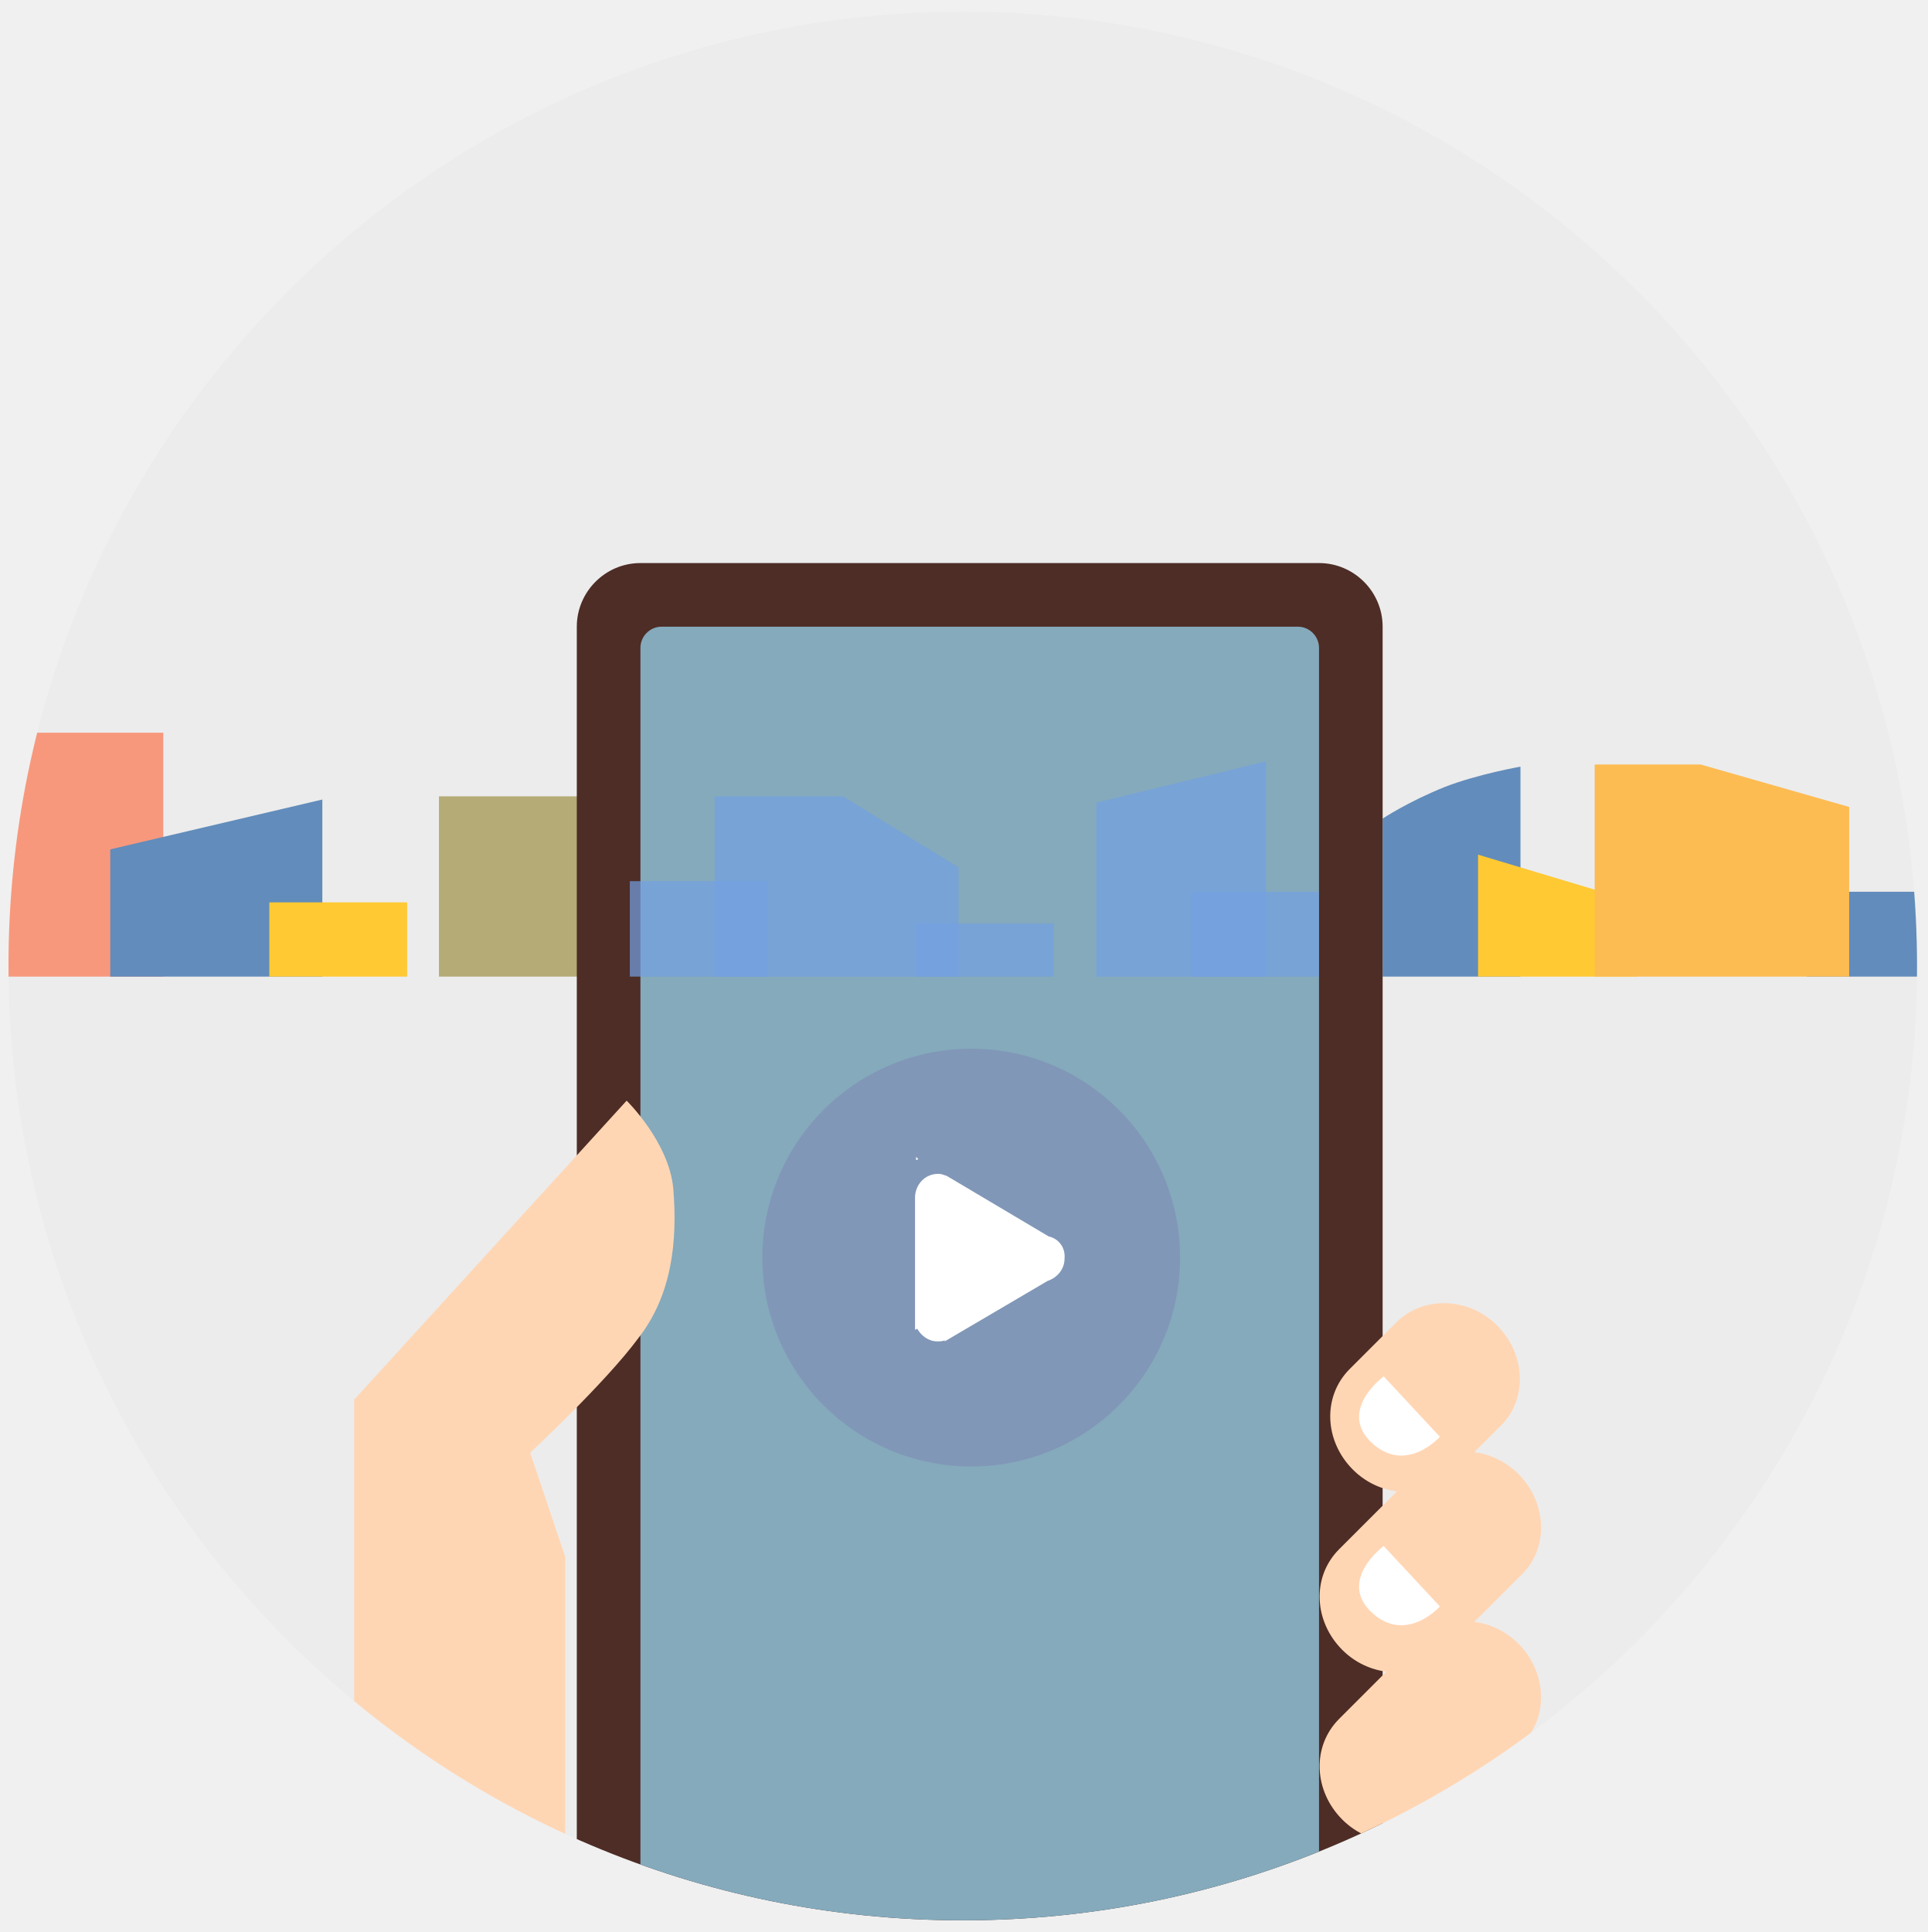
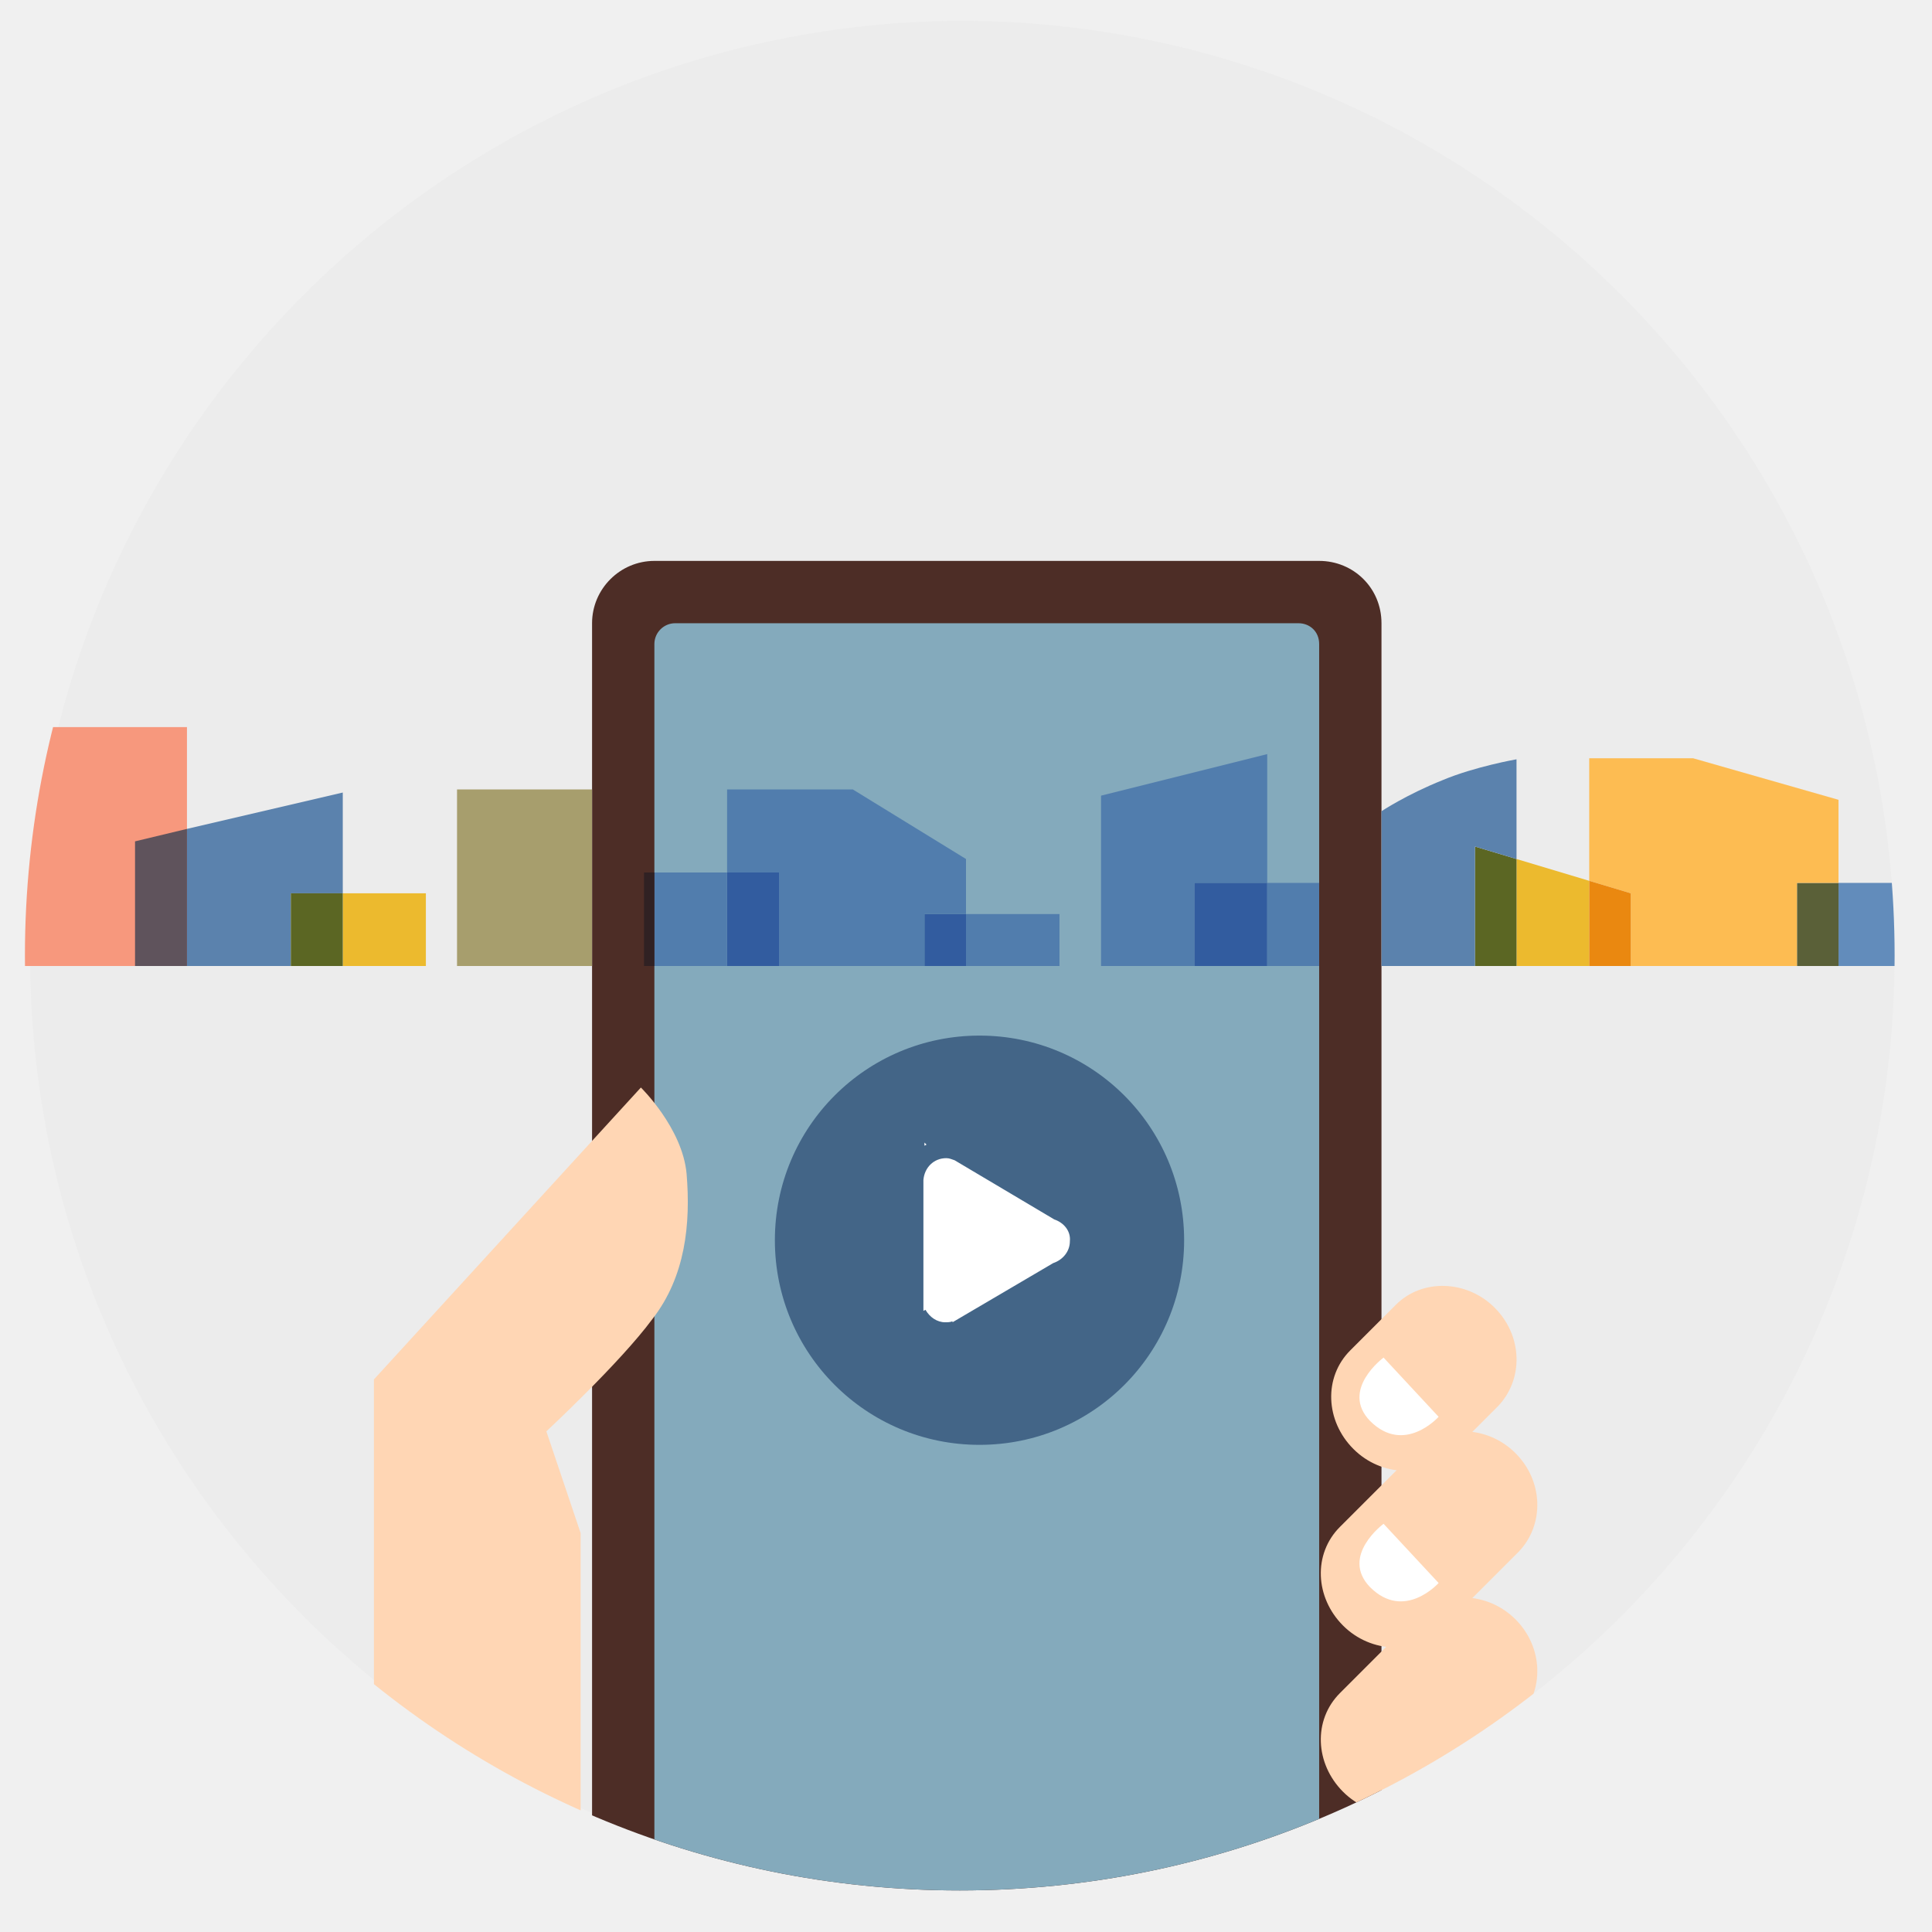
- <svg xmlns="http://www.w3.org/2000/svg" xmlns:xlink="http://www.w3.org/1999/xlink" version="1.1" id="图层_1" x="0px" y="0px" viewBox="0 0 181.8 182.2" enable-background="new 0 0 181.8 182.2" xml:space="preserve">
+ <svg xmlns="http://www.w3.org/2000/svg" xmlns:xlink="http://www.w3.org/1999/xlink" version="1.1" id="图层_1" x="0px" y="0px" viewBox="0 0 186 186" style="enable-background:new 0 0 186 186;" xml:space="preserve">
  <g>
    <defs>
-       <circle id="SVGID_1_" cx="90.8" cy="91.1" r="90" />
+       <circle id="SVGID_1_" cx="92.4" cy="92" r="90" />
    </defs>
    <clipPath id="SVGID_2_">
-       <use xlink:href="#SVGID_1_" overflow="visible" />
+       <use xlink:href="#SVGID_1_" style="overflow:visible;" />
    </clipPath>
-     <g clip-path="url(#SVGID_2_)">
-       <g id="形状_583_1_">
-         <g>
-           <circle fill-rule="evenodd" clip-rule="evenodd" fill="#ECECEC" cx="90.8" cy="91.1" r="90" />
-         </g>
-       </g>
-       <g id="形状_619">
-         <g>
-           <rect x="-4.6" y="69.1" fill-rule="evenodd" clip-rule="evenodd" fill="#F7987D" width="20" height="23" />
-         </g>
-       </g>
-       <g id="形状_619_副本">
-         <g>
-           <polygon fill-rule="evenodd" clip-rule="evenodd" fill="#628CBB" points="10.4,80.1 10.4,92.1 30.4,92.1 30.4,75.4     " />
-         </g>
-       </g>
-       <g id="形状_619_副本_2">
-         <g>
-           <rect x="41.4" y="75.1" fill-rule="evenodd" clip-rule="evenodd" fill="#B4AB76" width="15" height="17" />
-         </g>
-       </g>
-       <g id="形状_619_副本_8">
-         <g>
-           <path fill-rule="evenodd" clip-rule="evenodd" fill="#628CBB" d="M136.3,74.2c-3.5,1.4-5.9,3-5.9,3v14.9h13V72.3      C143.4,72.3,139.4,73,136.3,74.2z" />
-         </g>
-       </g>
-       <g id="形状_619_副本_7">
-         <g>
-           <rect x="170.4" y="84.1" fill-rule="evenodd" clip-rule="evenodd" fill="#628CBB" width="13" height="8" />
-         </g>
-       </g>
-       <g id="形状_619_副本_4">
-         <g>
-           <polygon fill-rule="evenodd" clip-rule="evenodd" fill="#FFC933" points="139.4,80.6 139.4,92.1 154.4,92.1 154.4,85.1     " />
-         </g>
-       </g>
-       <g id="形状_619_副本_6">
-         <g>
-           <rect x="25.4" y="85.1" fill-rule="evenodd" clip-rule="evenodd" fill="#FFC933" width="13" height="7" />
-         </g>
-       </g>
-       <g id="形状_611">
-         <g>
-           <path fill-rule="evenodd" clip-rule="evenodd" fill="#4D2D26" d="M124.4,53.1h-64c-3.3,0-6,2.7-6,6v134c0,3.3,2.7,6,6,6h64      c3.3,0,6-2.7,6-6v-134C130.4,55.8,127.7,53.1,124.4,53.1z" />
-         </g>
-       </g>
-       <g id="形状_615">
-         <g>
-           <path fill-rule="evenodd" clip-rule="evenodd" fill="#84AABC" d="M122.4,59.1h-60c-1.1,0-2,0.9-2,2v135c0,1.1,0.9,2,2,2h60      c1.1,0,2-0.9,2-2v-135C124.4,60,123.5,59.1,122.4,59.1z" />
-         </g>
-       </g>
-       <g id="形状_617">
-         <g>
-           <circle fill-rule="evenodd" clip-rule="evenodd" fill="#8197B7" cx="91.6" cy="118.6" r="19.7" />
-         </g>
-       </g>
-       <g id="形状_612">
-         <g>
-           <path fill-rule="evenodd" clip-rule="evenodd" fill="#FFFFFF" d="M86.4,109.1v0.3c0.1,0,0.2-0.1,0.2-0.1L86.4,109.1z       M98.9,116.6l-9.6-5.7c0,0,0,0,0,0c-0.3-0.1-0.5-0.2-0.8-0.2c-1.2,0-2.1,0.9-2.2,2.1c0,0,0,0,0,0v12.6c0.1,0,0.2-0.1,0.2-0.1      c0.4,0.7,1.1,1.2,1.9,1.2c0.2,0,0.5,0,0.7-0.1c0,0,0,0,0,0.1l9.7-5.7c0.9-0.3,1.6-1.1,1.6-2.1      C100.5,117.6,99.8,116.8,98.9,116.6z" />
-         </g>
-       </g>
-       <g id="形状_619_副本_9" opacity="0.702">
-         <g>
-           <polygon fill-rule="evenodd" clip-rule="evenodd" fill="#739FE2" points="79.5,75.1 67.4,75.1 67.4,92.1 90.4,92.1 90.4,81.8           " />
-         </g>
-       </g>
-       <g id="形状_613">
-         <g>
-           <path fill-rule="evenodd" clip-rule="evenodd" fill="#FFD6B4" d="M63.5,112.1c-0.4-4.4-4.4-8.3-4.4-8.3L33.4,132v41.2l19.9,10.8      v-37.2l-3.3-9.8c0,0,7.1-6.6,10.2-10.8C63.4,122.1,63.9,117,63.5,112.1z" />
-         </g>
-       </g>
-       <g id="形状_619_副本_11" opacity="0.702">
-         <g>
-           <rect x="112.4" y="84.1" fill-rule="evenodd" clip-rule="evenodd" fill="#739FE2" width="12" height="8" />
-         </g>
-       </g>
-       <g id="形状_619_副本_13" opacity="0.702">
-         <g>
-           <polygon fill-rule="evenodd" clip-rule="evenodd" fill="#739FE2" points="103.4,75.7 103.4,92.1 119.4,92.1 119.4,71.8     " />
-         </g>
-       </g>
-       <g id="形状_619_副本_10" opacity="0.702">
-         <g>
-           <rect x="59.4" y="83.1" fill-rule="evenodd" clip-rule="evenodd" fill="#739FE2" width="13" height="9" />
-         </g>
-       </g>
-       <g id="形状_619_副本_12" opacity="0.702">
-         <g>
-           <rect x="86.4" y="87.1" fill-rule="evenodd" clip-rule="evenodd" fill="#739FE2" width="13" height="5" />
-         </g>
-       </g>
-       <g id="形状_619_副本_5">
-         <g>
-           <polygon fill-rule="evenodd" clip-rule="evenodd" fill="#FDBC52" points="160.4,72.1 150.4,72.1 150.4,92.1 174.4,92.1       174.4,76.1     " />
-         </g>
-       </g>
-       <g id="形状_614">
-         <g>
-           <path fill-rule="evenodd" clip-rule="evenodd" fill="#FFD6B4" d="M141.2,125c-2.7-2.7-7-2.8-9.5-0.3l-4.4,4.4      c-2.6,2.6-2.4,6.8,0.3,9.5c2.7,2.7,7,2.8,9.5,0.3l4.4-4.4C144.1,132,143.9,127.7,141.2,125z" />
-         </g>
-       </g>
-       <g id="形状_614_副本_3">
-         <g>
-           <path fill-rule="evenodd" clip-rule="evenodd" fill="#FFD6B4" d="M143.2,139c-2.7-2.7-7-2.8-9.5-0.3l-7.4,7.4      c-2.6,2.6-2.4,6.8,0.3,9.5c2.7,2.7,7,2.8,9.5,0.3l7.4-7.4C146.1,146,145.9,141.7,143.2,139z" />
-         </g>
-       </g>
-       <g id="形状_614_副本_4">
-         <g>
-           <path fill-rule="evenodd" clip-rule="evenodd" fill="#FFD6B4" d="M143.2,155c-2.7-2.7-7-2.8-9.5-0.3l-7.4,7.4      c-2.6,2.6-2.4,6.8,0.3,9.5c2.7,2.7,7,2.8,9.5,0.3l7.4-7.4C146.1,162,145.9,157.7,143.2,155z" />
-         </g>
-       </g>
-       <g id="形状_618">
-         <g>
-           <path fill-rule="evenodd" clip-rule="evenodd" fill="#FFFFFF" d="M130.5,129.8c0,0-4.2,3.1-1.3,6.1c3.3,3.3,6.6-0.4,6.6-0.4      L130.5,129.8z" />
-         </g>
-       </g>
-       <g id="形状_618_副本">
-         <g>
-           <path fill-rule="evenodd" clip-rule="evenodd" fill="#FFFFFF" d="M130.5,145.8c0,0-4.2,3.1-1.3,6.1c3.3,3.3,6.6-0.4,6.6-0.4      L130.5,145.8z" />
-         </g>
+     <g id="形状_583_1_" style="clip-path:url(#SVGID_2_);">
+       <g>
+         <circle style="fill-rule:evenodd;clip-rule:evenodd;fill:#ECECEC;" cx="92.9" cy="92" r="90" />
      </g>
    </g>
+     <path style="clip-path:url(#SVGID_2_);fill-rule:evenodd;clip-rule:evenodd;fill:#4D2D26;" d="M127,54H63c-3.3,0-6,2.7-6,6v134   c0,3.3,2.7,6,6,6h64c3.3,0,6-2.7,6-6V60C133,56.6,130.3,54,127,54" />
+     <path style="clip-path:url(#SVGID_2_);fill-rule:evenodd;clip-rule:evenodd;fill:#84AABC;" d="M125,60H65c-1.1,0-2,0.9-2,2v135   c0,1.1,0.9,2,2,2h60c1.1,0,2-0.9,2-2V62C127,60.8,126.1,60,125,60" />
+     <path style="clip-path:url(#SVGID_2_);fill-rule:evenodd;clip-rule:evenodd;fill:#F7987D;" d="M-2,70v23h20V70H-2" />
+     <path style="clip-path:url(#SVGID_2_);fill:none;" d="M33,86h-5v7h5V86" />
+     <path style="clip-path:url(#SVGID_2_);fill:#628CBB;" d="M186,85h-9v8h-4h13V85" />
+     <path style="clip-path:url(#SVGID_2_);fill:#5A6038;" d="M177,85h-4v8h4V85" />
+     <path style="clip-path:url(#SVGID_2_);fill:#FDBC52;" d="M163,73h-10v11.8l4,1.2v7h16v-8h4v-8L163,73" />
+     <path style="clip-path:url(#SVGID_2_);fill:#ECBA2E;" d="M146,82.7V93h11h-4v-8.2L146,82.7" />
+     <path style="clip-path:url(#SVGID_2_);fill:#EA8810;" d="M153,84.8V93h4v-7L153,84.8" />
+     <path style="clip-path:url(#SVGID_2_);fill:#5B6623;" d="M142,81.5V93h4V82.7L142,81.5" />
+     <path style="clip-path:url(#SVGID_2_);fill:#5B82AD;" d="M146,73.1c0,0-4,0.7-7.1,2c-3.5,1.4-5.9,3-5.9,3V93h13h-4V81.5l4,1.2V73.1   " />
+     <path style="clip-path:url(#SVGID_2_);fill:#517DAD;" d="M122,72.6l-16,4V93h9v-8h7V72.6" />
+     <path style="clip-path:url(#SVGID_2_);fill:#325C9F;" d="M122,85h-7v8h7V85" />
+     <path style="clip-path:url(#SVGID_2_);fill:#517DAD;" d="M127,85h-5v8h-7h12V85" />
+     <path style="clip-path:url(#SVGID_2_);fill:#517DAD;" d="M102,88h-9v5h9V88" />
+     <path style="clip-path:url(#SVGID_2_);fill:#325C9F;" d="M93,88h-4v5h4V88" />
+     <path style="clip-path:url(#SVGID_2_);fill:#517DAD;" d="M82.1,76H70v8h5v9h-5h23h-4v-5h4v-5.3L82.1,76" />
+     <path style="clip-path:url(#SVGID_2_);fill:#325C9F;" d="M75,84h-5v9h5V84" />
+     <path style="clip-path:url(#SVGID_2_);fill:#517DAD;" d="M70,84h-7v9h7V84" />
+     <path style="clip-path:url(#SVGID_2_);fill:#302123;" d="M63,84h-1v9h1V84" />
+     <path style="clip-path:url(#SVGID_2_);fill:#436587;" d="M94.3,99.7c-10.9,0-19.7,8.8-19.7,19.7c0,10.9,8.8,19.7,19.7,19.7   c10.9,0,19.7-8.8,19.7-19.7C114,108.5,105.2,99.7,94.3,99.7" />
+     <path style="clip-path:url(#SVGID_2_);fill-rule:evenodd;clip-rule:evenodd;fill:#FFFFFF;" d="M89,110v0.3l0.2-0.1L89,110z    M101.5,117.4l-9.6-5.7l0,0c-0.3-0.1-0.5-0.2-0.8-0.2c-1.2,0-2.1,0.9-2.2,2.1l0,0v12.6l0.2-0.1c0.4,0.7,1.1,1.2,1.9,1.2   c0.2,0,0.5,0,0.7-0.1l0,0.1l9.7-5.7c0.9-0.3,1.6-1.1,1.6-2.1C103.1,118.5,102.4,117.7,101.5,117.4z" />
+     <path style="clip-path:url(#SVGID_2_);fill-rule:evenodd;clip-rule:evenodd;fill:#FFD6B4;" d="M66.1,113c-0.4-4.4-4.4-8.3-4.4-8.3   L36,132.8V174l19.9,10.8v-37.2l-3.3-9.8c0,0,7.1-6.6,10.2-10.8C66,122.9,66.5,117.8,66.1,113z" />
+     <path style="clip-path:url(#SVGID_2_);fill-rule:evenodd;clip-rule:evenodd;fill:#FFD6B4;" d="M143.9,125.9c-2.7-2.7-7-2.8-9.5-0.3   l-4.4,4.4c-2.6,2.6-2.4,6.8,0.3,9.5c2.7,2.7,7,2.8,9.5,0.3l4.4-4.4C146.7,132.8,146.6,128.6,143.9,125.9z" />
+     <path style="clip-path:url(#SVGID_2_);fill-rule:evenodd;clip-rule:evenodd;fill:#FFD6B4;" d="M145.9,139.9c-2.7-2.7-7-2.8-9.5-0.3   l-7.4,7.4c-2.6,2.6-2.4,6.8,0.3,9.5c2.7,2.7,7,2.8,9.5,0.3l7.4-7.4C148.7,146.8,148.6,142.6,145.9,139.9z" />
+     <path style="clip-path:url(#SVGID_2_);fill-rule:evenodd;clip-rule:evenodd;fill:#FFD6B4;" d="M145.9,155.9c-2.7-2.7-7-2.8-9.5-0.3   l-7.4,7.4c-2.6,2.6-2.4,6.8,0.3,9.5c2.7,2.7,7,2.8,9.5,0.3l7.4-7.4C148.7,162.8,148.6,158.6,145.9,155.9z" />
+     <path style="clip-path:url(#SVGID_2_);fill-rule:evenodd;clip-rule:evenodd;fill:#FFFFFF;" d="M133.2,130.7c0,0-4.2,3.1-1.3,6.1   c3.3,3.3,6.6-0.4,6.6-0.4L133.2,130.7z" />
+     <path style="clip-path:url(#SVGID_2_);fill-rule:evenodd;clip-rule:evenodd;fill:#FFFFFF;" d="M133.2,146.7c0,0-4.2,3.1-1.3,6.1   c3.3,3.3,6.6-0.4,6.6-0.4L133.2,146.7z" />
+     <path style="clip-path:url(#SVGID_2_);fill:#A79E6D;" d="M57,76H44v17h13V76" />
+     <path style="clip-path:url(#SVGID_2_);fill:#ECBA2E;" d="M41,86h-8v7h8V86" />
+     <path style="clip-path:url(#SVGID_2_);fill:#5B82AD;" d="M33,76.3l-15,3.5V93h15h-5v-7h5V76.3" />
+     <path style="clip-path:url(#SVGID_2_);fill:#5F535C;" d="M18,79.8L13,81v12h5V79.8" />
+     <path style="clip-path:url(#SVGID_2_);fill:#5B6623;" d="M33,86h-5v7h5V86" />
  </g>
</svg>
